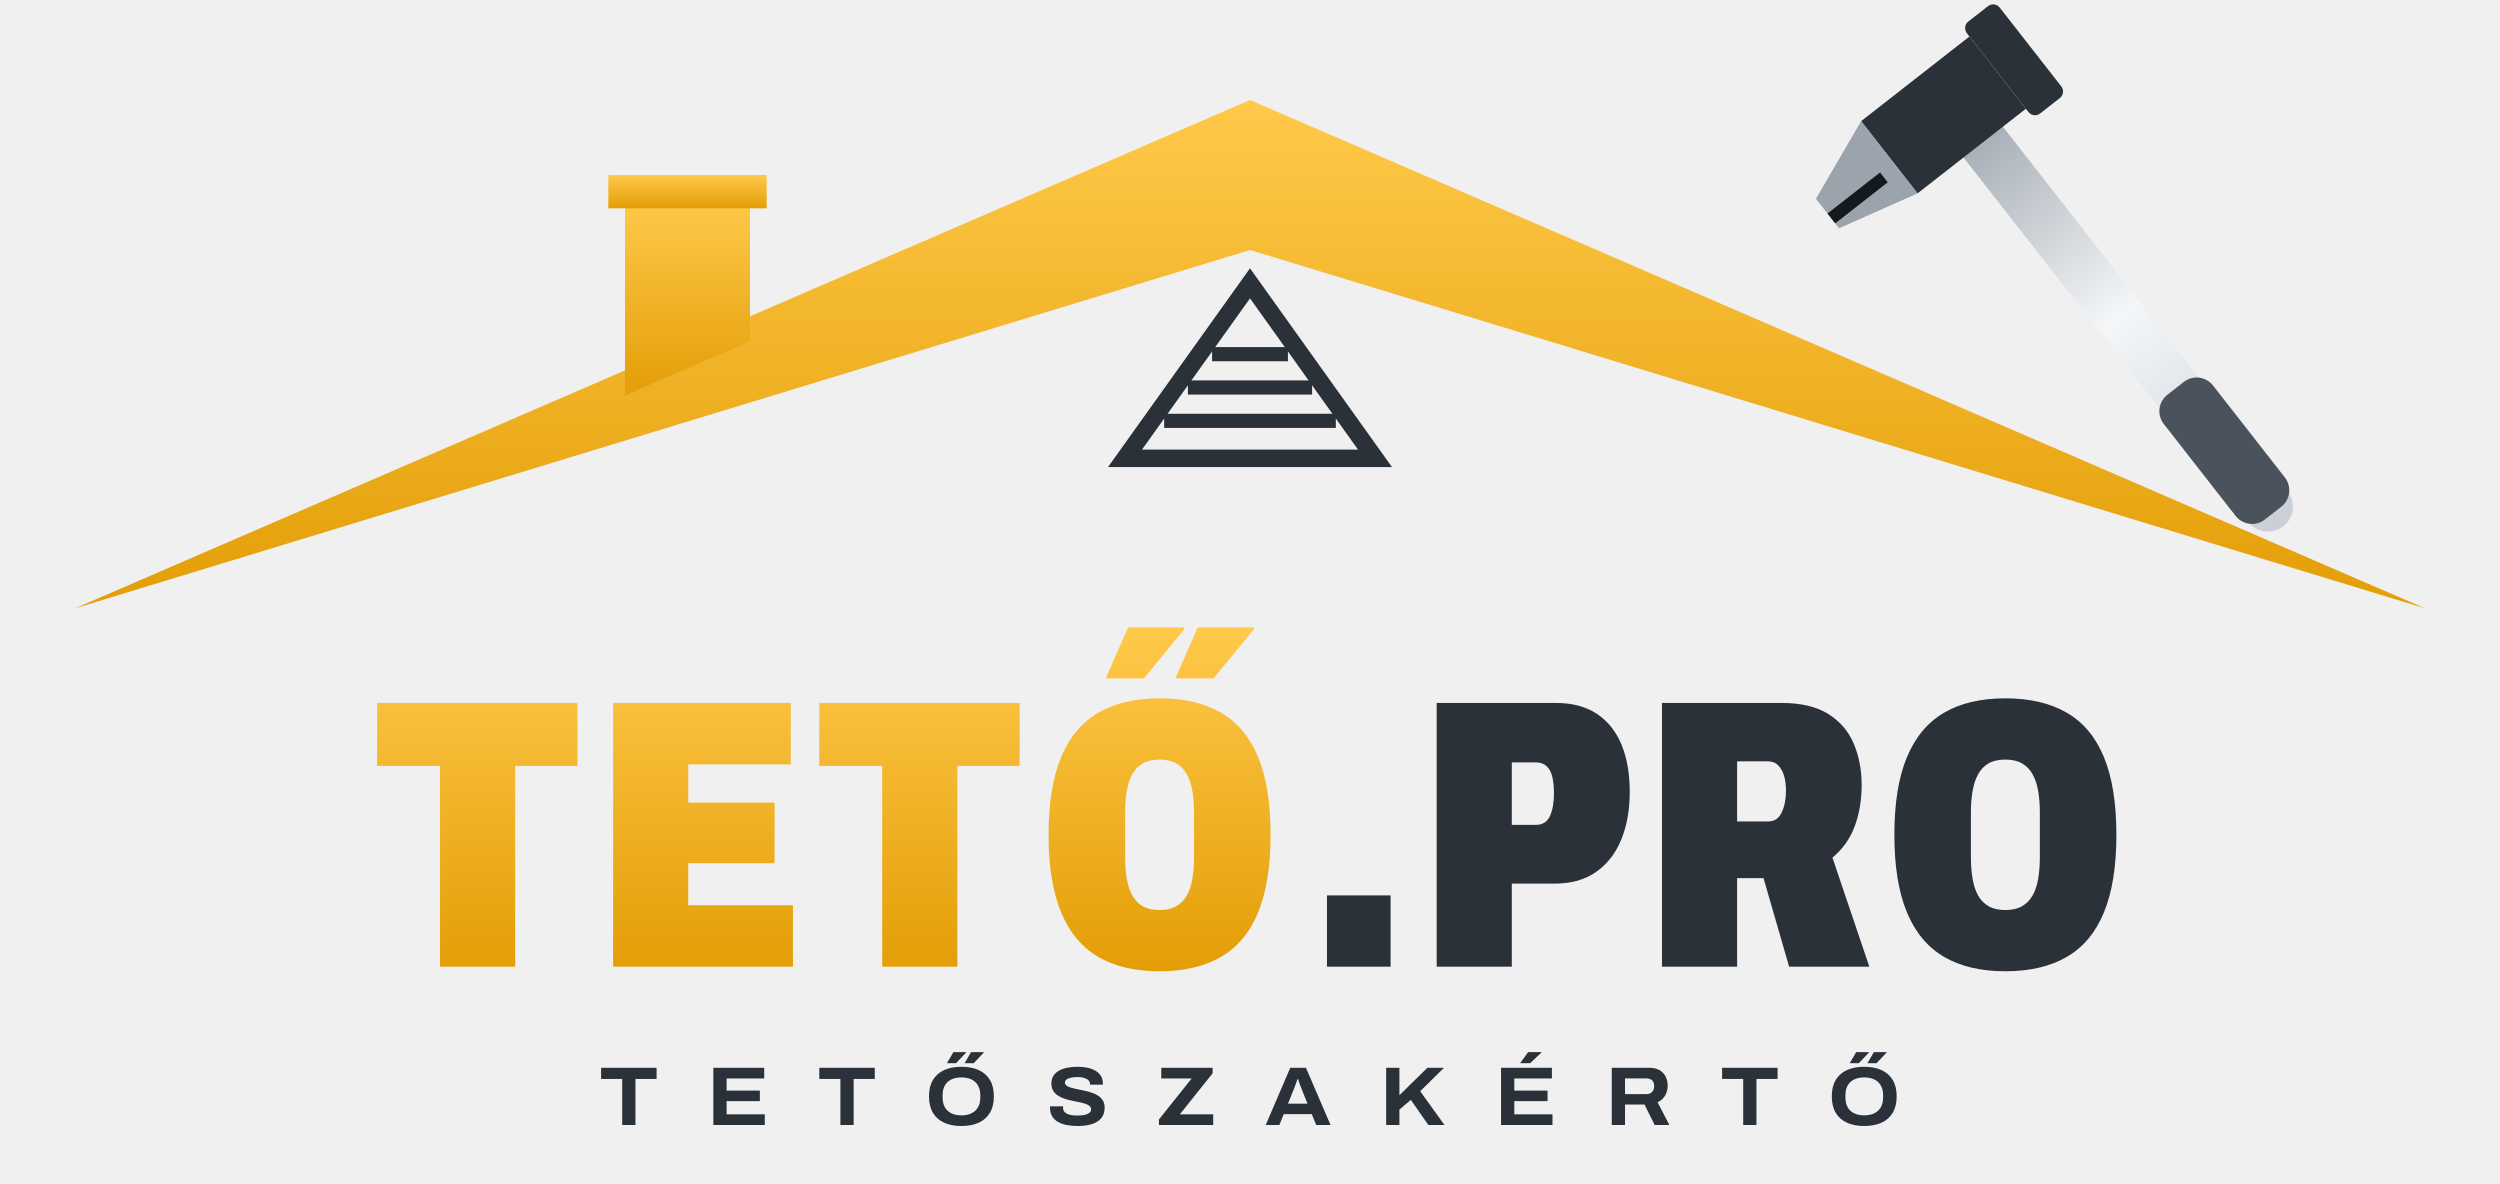
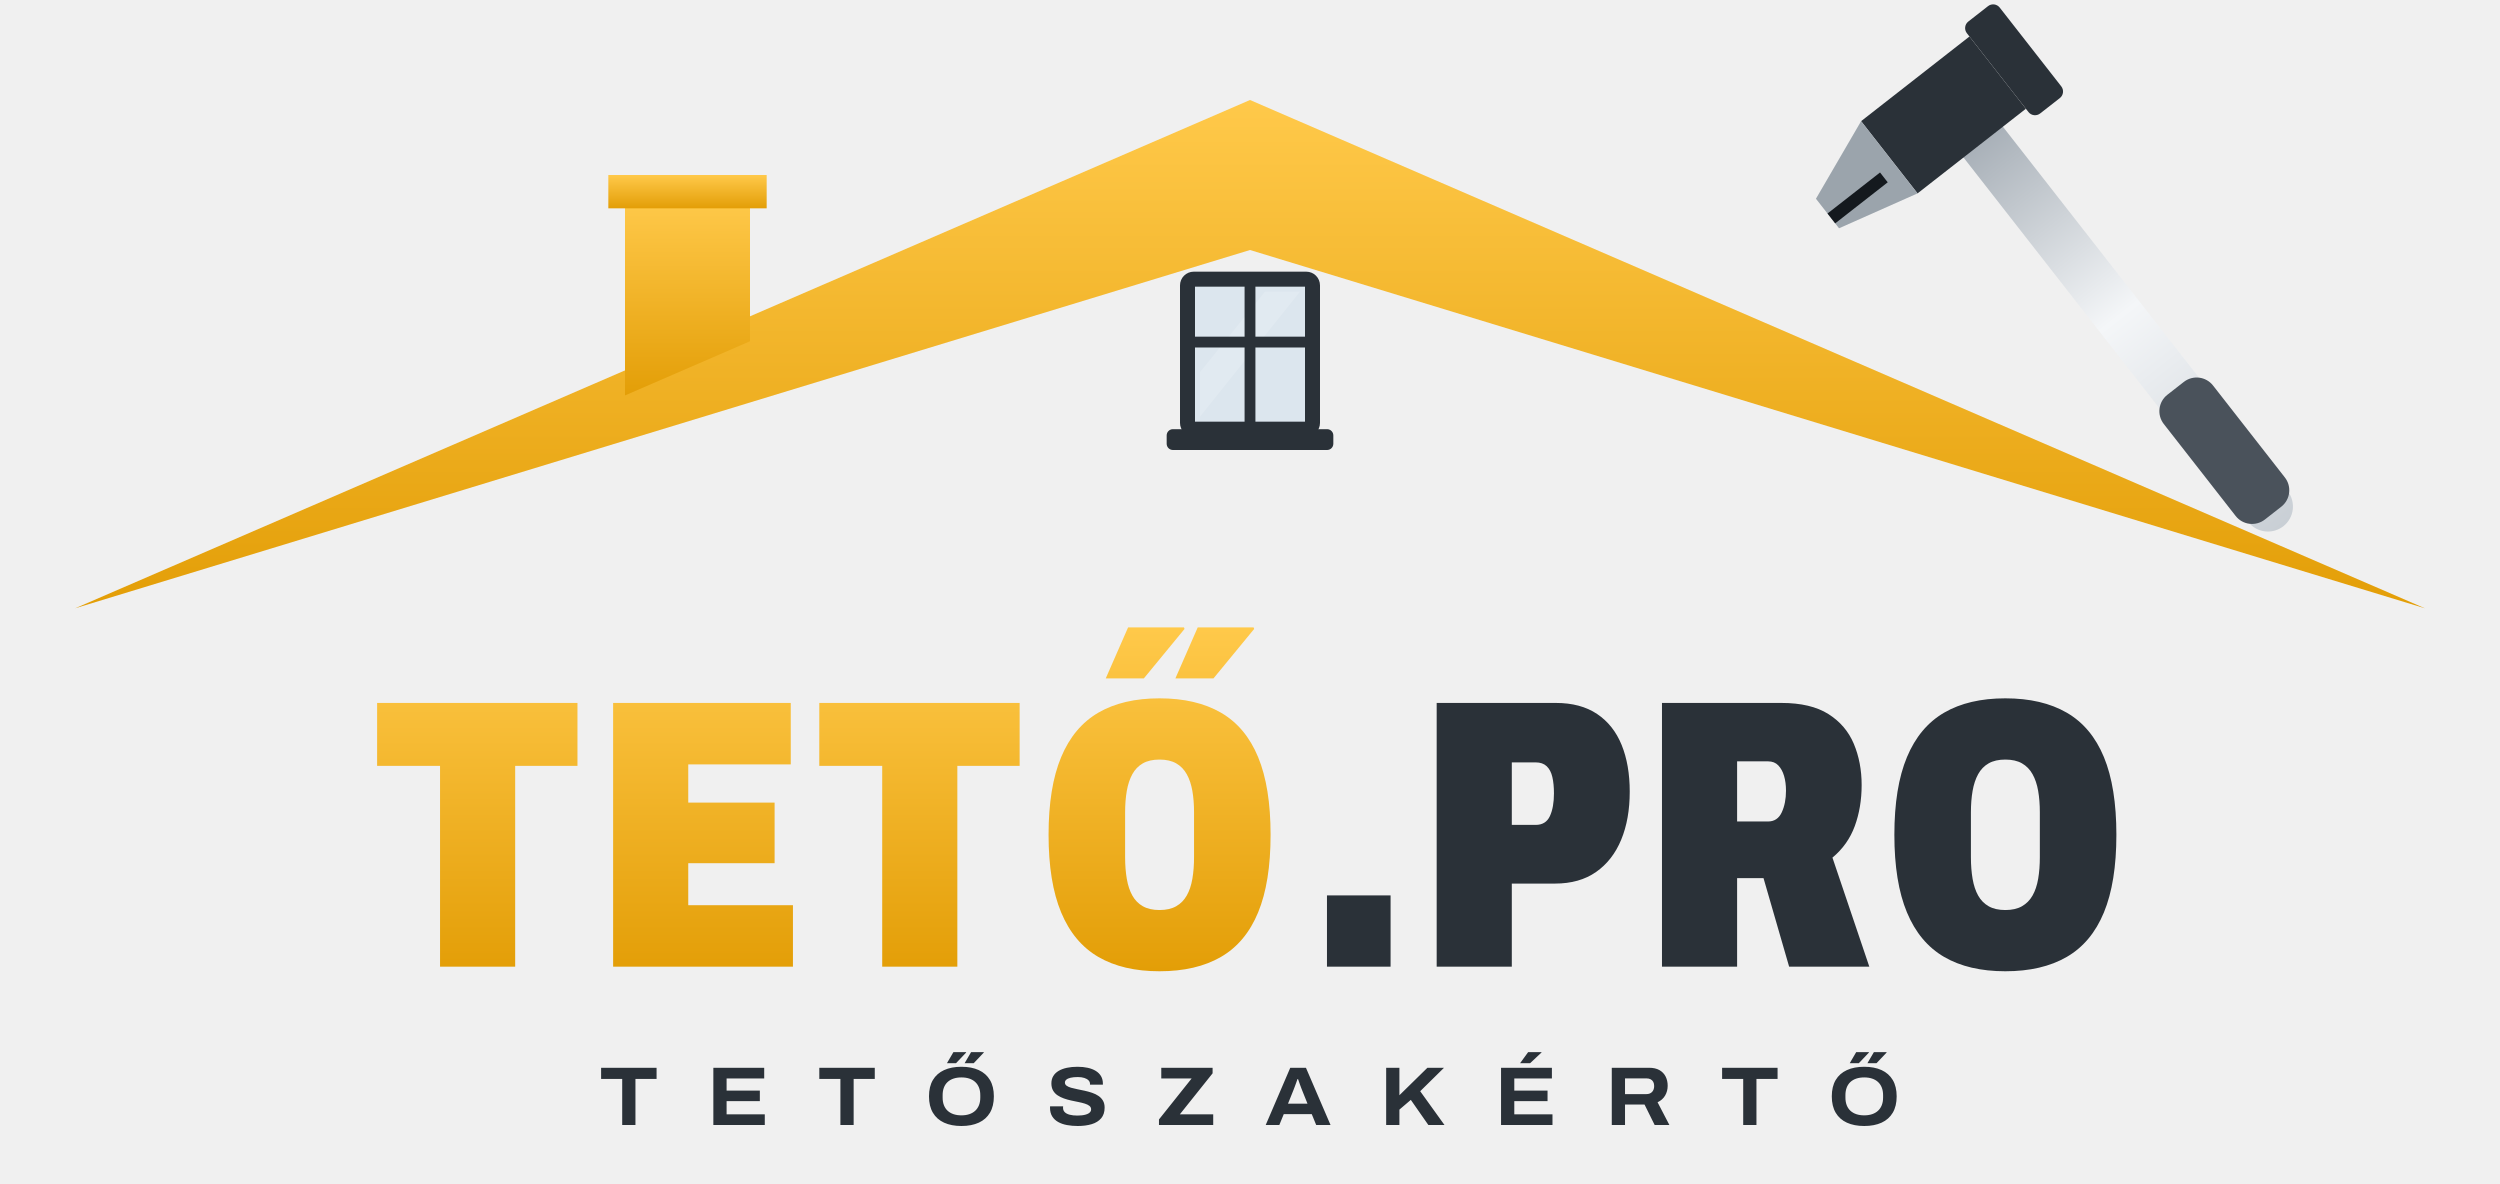
<svg xmlns="http://www.w3.org/2000/svg" viewBox="0 30 600 284" role="img" aria-label="Tető.pro – Tetőszakértő">
  <defs>
    <linearGradient id="am" x1="0" y1="0" x2="0" y2="1">
      <stop offset="0" stop-color="#FFC94A" />
      <stop offset="1" stop-color="#E39E07" />
    </linearGradient>
    <linearGradient id="ac" x1="0" y1="0" x2="0" y2="1">
      <stop offset="0" stop-color="#F2F4F6" />
      <stop offset="1" stop-color="#A9B1B9" />
    </linearGradient>
    <linearGradient id="nyel" x1="0" y1="0" x2="1" y2="0">
      <stop offset="0" stop-color="#C9CFD5" />
      <stop offset=".5" stop-color="#F4F6F8" />
      <stop offset="1" stop-color="#9AA3AC" />
    </linearGradient>
  </defs>
  <path d="M18 176 L300 54 L582 176 L300 90 Z" fill="url(#am)" />
  <path d="M150 124.9 V78 H180 V111.9 Z" fill="url(#am)" />
  <rect x="146" y="72" width="38" height="8" fill="url(#am)" />
-   <path d="M300 98 L330 140 H270 Z" fill="none" stroke="#2A3138" stroke-width="4.2" stroke-linejoin="miter" />
-   <path d="M290.9 115 H309.1" stroke="#2A3138" stroke-width="3.4" />
-   <path d="M285.1 123 H314.9" stroke="#2A3138" stroke-width="3.4" />
-   <path d="M279.4 131 H320.6" stroke="#2A3138" stroke-width="3.4" />
+   <rect x="285.0" y="97" width="30" height="36" rx="1.5" fill="#DCE6EE" />
+   <path d="M288.0 119.32 L303.6 100 H312.0 L288.0 130 Z" fill="#FFFFFF" opacity=".16" />
+   <rect x="285.0" y="97" width="30" height="36" rx="1.5" fill="none" stroke="#2A3138" stroke-width="3.6" />
+   <path d="M300 97 V133 M285.0 112.1 H315.0" stroke="#2A3138" stroke-width="2.6" />
+   <rect x="280.0" y="133" width="40" height="5" rx="1.5" fill="#2A3138" />
  <g transform="translate(548 156.3) rotate(-128)">
    <rect x="0" y="-6" width="128" height="12" rx="6" fill="url(#nyel)" />
    <rect x="4" y="-7.5" width="38" height="15" rx="5" fill="#4A525B" />
    <path d="M117 -20 H139 V13 H117 Z" fill="#2A3138" />
    <rect x="114" y="13" width="28" height="10" rx="2" fill="#2A3138" />
    <path d="M117 -20 L122 -40 L131 -40 L139 -20 Z" fill="#9BA4AC" />
    <path d="M125 -40 V-24" stroke="#14191E" stroke-width="3" />
  </g>
  <path d="M105.61 262.0V213.807H90.508V198.704H138.592V213.807H123.642V262.0Z M147.149 262.0V198.704H189.783V213.46H165.181V222.624H185.905V237.16H165.181V247.244H190.306V262.0Z M211.73 262.0V213.807H196.628V198.704H244.712V213.807H229.762V262.0Z M278.283 263.104Q269.516 263.104 263.605 259.666Q257.694 256.228 254.675 248.975Q251.656 241.721 251.656 230.352Q251.656 218.951 254.675 211.714Q257.694 204.476 263.605 201.038Q269.516 197.6 278.283 197.6Q287.081 197.6 293.022 201.038Q298.963 204.476 301.952 211.714Q304.941 218.951 304.941 230.352Q304.941 241.721 301.952 248.975Q298.963 256.228 293.022 259.666Q287.081 263.104 278.283 263.104ZM278.283 248.408Q280.687 248.408 282.279 247.502Q283.871 246.595 284.816 244.935Q285.761 243.276 286.166 240.925Q286.57 238.574 286.57 235.717V224.987Q286.57 222.13 286.166 219.81Q285.761 217.489 284.816 215.799Q283.871 214.109 282.279 213.202Q280.687 212.296 278.283 212.296Q275.879 212.296 274.287 213.202Q272.695 214.109 271.765 215.799Q270.836 217.489 270.431 219.81Q270.027 222.13 270.027 224.987V235.717Q270.027 238.574 270.431 240.925Q270.836 243.276 271.765 244.935Q272.695 246.595 274.287 247.502Q275.879 248.408 278.283 248.408ZM282.094 192.816 287.451 180.58H300.874L300.997 180.948L291.235 192.816ZM265.381 192.816 270.739 180.58H284.161L284.285 180.948L274.523 192.816Z" fill="url(#am)" />
  <path d="M318.473 262.0V244.903H333.74V262.0Z M344.802 262.0V198.704H373.378Q379.358 198.704 383.306 201.357Q387.255 204.011 389.196 208.795Q391.136 213.579 391.136 219.987Q391.136 226.58 389.089 231.531Q387.042 236.482 383.063 239.271Q379.084 242.06 373.196 242.06H362.834V262.0ZM362.834 227.975H368.567Q371 227.975 371.975 225.865Q372.949 223.755 372.949 220.414Q372.949 218.145 372.562 216.477Q372.174 214.809 371.202 213.891Q370.23 212.974 368.567 212.974H362.834Z M398.874 262.0V198.704H427.51Q434.594 198.704 438.818 201.374Q443.041 204.045 444.919 208.524Q446.796 213.003 446.796 218.399Q446.796 223.745 445.155 228.241Q443.513 232.737 439.787 235.831L448.636 262.0H429.391L423.242 240.748H416.906V262.0ZM416.906 227.156H424.327Q426.598 227.156 427.618 224.968Q428.638 222.779 428.638 219.772Q428.638 217.779 428.175 216.217Q427.711 214.654 426.786 213.689Q425.862 212.724 424.327 212.724H416.906Z M481.275 263.104Q472.508 263.104 466.597 259.666Q460.686 256.228 457.667 248.975Q454.648 241.721 454.648 230.352Q454.648 218.951 457.667 211.714Q460.686 204.476 466.597 201.038Q472.508 197.6 481.275 197.6Q490.073 197.6 496.014 201.038Q501.955 204.476 504.944 211.714Q507.933 218.951 507.933 230.352Q507.933 241.721 504.944 248.975Q501.955 256.228 496.014 259.666Q490.073 263.104 481.275 263.104ZM481.275 248.408Q483.679 248.408 485.271 247.502Q486.863 246.595 487.808 244.935Q488.753 243.276 489.158 240.925Q489.562 238.574 489.562 235.717V224.987Q489.562 222.13 489.158 219.81Q488.753 217.489 487.808 215.799Q486.863 214.109 485.271 213.202Q483.679 212.296 481.275 212.296Q478.871 212.296 477.279 213.202Q475.687 214.109 474.757 215.799Q473.828 217.489 473.423 219.81Q473.019 222.13 473.019 224.987V235.717Q473.019 238.574 473.423 240.925Q473.828 243.276 474.757 244.935Q475.687 246.595 477.279 247.502Q478.871 248.408 481.275 248.408Z" fill="#2A3138" />
  <path d="M149.329 300.0V288.944H144.266V286.265H157.579V288.944H152.508V300.0Z M171.203 300.0V286.265H183.409V288.83H174.383V291.741H182.363V294.272H174.383V297.435H183.548V300.0Z M201.697 300.0V288.944H196.634V286.265H209.947V288.944H204.876V300.0Z M230.741 300.24Q228.328 300.24 226.58 299.439Q224.832 298.639 223.895 297.054Q222.958 295.468 222.958 293.129Q222.958 290.778 223.895 289.201Q224.832 287.624 226.58 286.825Q228.328 286.025 230.741 286.025Q233.167 286.025 234.91 286.825Q236.652 287.624 237.589 289.201Q238.526 290.778 238.526 293.129Q238.526 295.468 237.589 297.054Q236.652 298.639 234.91 299.439Q233.167 300.24 230.741 300.24ZM230.741 297.684Q231.793 297.684 232.627 297.404Q233.462 297.123 234.051 296.582Q234.641 296.04 234.955 295.242Q235.269 294.444 235.269 293.414V292.854Q235.269 291.814 234.955 291.016Q234.641 290.217 234.051 289.676Q233.462 289.135 232.627 288.858Q231.793 288.581 230.741 288.581Q229.689 288.581 228.854 288.858Q228.02 289.135 227.431 289.676Q226.843 290.217 226.537 291.016Q226.231 291.814 226.231 292.854V293.414Q226.231 294.444 226.537 295.242Q226.843 296.04 227.431 296.582Q228.02 297.123 228.854 297.404Q229.689 297.684 230.741 297.684ZM231.513 285.16 233.062 282.51H236.105L236.119 282.606L233.695 285.16ZM227.271 285.16 228.818 282.51H231.862L231.877 282.606L229.453 285.16Z M258.66 300.24Q257.296 300.24 256.088 300.017Q254.879 299.795 253.962 299.282Q253.045 298.769 252.524 297.924Q252.003 297.08 252.003 295.841Q252.003 295.763 252.008 295.673Q252.012 295.583 252.023 295.525H255.157Q255.146 295.586 255.138 295.687Q255.131 295.789 255.131 295.883Q255.131 296.517 255.549 296.93Q255.968 297.342 256.748 297.54Q257.529 297.737 258.574 297.737Q259.129 297.737 259.624 297.682Q260.119 297.627 260.529 297.514Q260.938 297.401 261.24 297.225Q261.541 297.048 261.703 296.804Q261.866 296.561 261.866 296.251Q261.866 295.735 261.466 295.413Q261.066 295.092 260.387 294.877Q259.707 294.661 258.856 294.492Q258.005 294.323 257.099 294.127Q256.193 293.932 255.342 293.631Q254.491 293.331 253.812 292.875Q253.132 292.42 252.733 291.716Q252.333 291.013 252.333 290.012Q252.333 289 252.789 288.247Q253.246 287.495 254.087 287.002Q254.929 286.508 256.075 286.267Q257.221 286.025 258.599 286.025Q259.951 286.025 261.068 286.273Q262.186 286.522 262.997 287.026Q263.809 287.53 264.249 288.285Q264.689 289.041 264.692 290.055V290.32H261.598V290.128Q261.598 289.636 261.237 289.273Q260.877 288.91 260.223 288.701Q259.569 288.493 258.684 288.493Q257.649 288.493 256.957 288.655Q256.266 288.817 255.922 289.115Q255.578 289.413 255.578 289.809Q255.578 290.269 255.977 290.565Q256.377 290.861 257.056 291.057Q257.736 291.254 258.587 291.418Q259.438 291.583 260.344 291.783Q261.25 291.982 262.101 292.271Q262.952 292.559 263.631 293.018Q264.311 293.477 264.71 294.159Q265.11 294.842 265.11 295.819Q265.11 297.412 264.281 298.388Q263.451 299.363 261.996 299.802Q260.54 300.24 258.66 300.24Z M278.153 300.0V298.671L285.996 288.83H278.706V286.265H291.023V287.597L283.165 297.435H291.171V300.0Z M303.769 300.0 309.664 286.265H313.425L319.329 300.0H315.888L314.818 297.385H308.106L307.037 300.0ZM309.117 294.883H313.8L312.482 291.595Q312.397 291.387 312.264 291.039Q312.131 290.691 311.992 290.298Q311.853 289.904 311.727 289.544Q311.601 289.185 311.529 288.977H311.398Q311.265 289.366 311.082 289.872Q310.9 290.377 310.727 290.843Q310.555 291.31 310.436 291.602Z M332.679 300.0V286.265H335.857V292.857L342.579 286.265H346.565L340.847 291.893L346.677 300.0H342.805L338.598 293.967L335.857 296.306V300.0Z M360.251 300.0V286.265H372.457V288.83H363.431V291.741H371.41V294.272H363.431V297.435H372.595V300.0ZM364.828 285.16 366.755 282.51H369.96L369.973 282.588L367.232 285.16Z M386.827 300.0V286.265H395.784Q397.289 286.265 398.274 286.83Q399.259 287.396 399.75 288.371Q400.242 289.346 400.242 290.582Q400.242 291.885 399.629 292.931Q399.016 293.977 397.818 294.546L400.654 300.0H397.118L394.691 295.095H390.005V300.0ZM390.005 292.586H395.132Q396.012 292.586 396.506 292.057Q396.999 291.529 396.999 290.638Q396.999 290.055 396.781 289.649Q396.563 289.242 396.147 289.026Q395.732 288.81 395.132 288.81H390.005Z M418.369 300.0V288.944H413.305V286.265H426.618V288.944H421.548V300.0Z M447.412 300.24Q444.999 300.24 443.251 299.439Q441.503 298.639 440.566 297.054Q439.63 295.468 439.63 293.129Q439.63 290.778 440.566 289.201Q441.503 287.624 443.251 286.825Q444.999 286.025 447.412 286.025Q449.839 286.025 451.582 286.825Q453.324 287.624 454.261 289.201Q455.198 290.778 455.198 293.129Q455.198 295.468 454.261 297.054Q453.324 298.639 451.582 299.439Q449.839 300.24 447.412 300.24ZM447.412 297.684Q448.465 297.684 449.299 297.404Q450.133 297.123 450.723 296.582Q451.313 296.04 451.627 295.242Q451.941 294.444 451.941 293.414V292.854Q451.941 291.814 451.627 291.016Q451.313 290.217 450.723 289.676Q450.133 289.135 449.299 288.858Q448.465 288.581 447.412 288.581Q446.36 288.581 445.526 288.858Q444.691 289.135 444.103 289.676Q443.514 290.217 443.208 291.016Q442.902 291.814 442.902 292.854V293.414Q442.902 294.444 443.208 295.242Q443.514 296.04 444.103 296.582Q444.691 297.123 445.526 297.404Q446.36 297.684 447.412 297.684ZM448.185 285.16 449.733 282.51H452.776L452.791 282.606L450.367 285.16ZM443.943 285.16 445.489 282.51H448.534L448.549 282.606L446.124 285.16Z" fill="#2A3138" />
  <path d="M88.876 293 H131.768 M468.232 293 H511.124" stroke="url(#am)" stroke-width="3" />
</svg>
